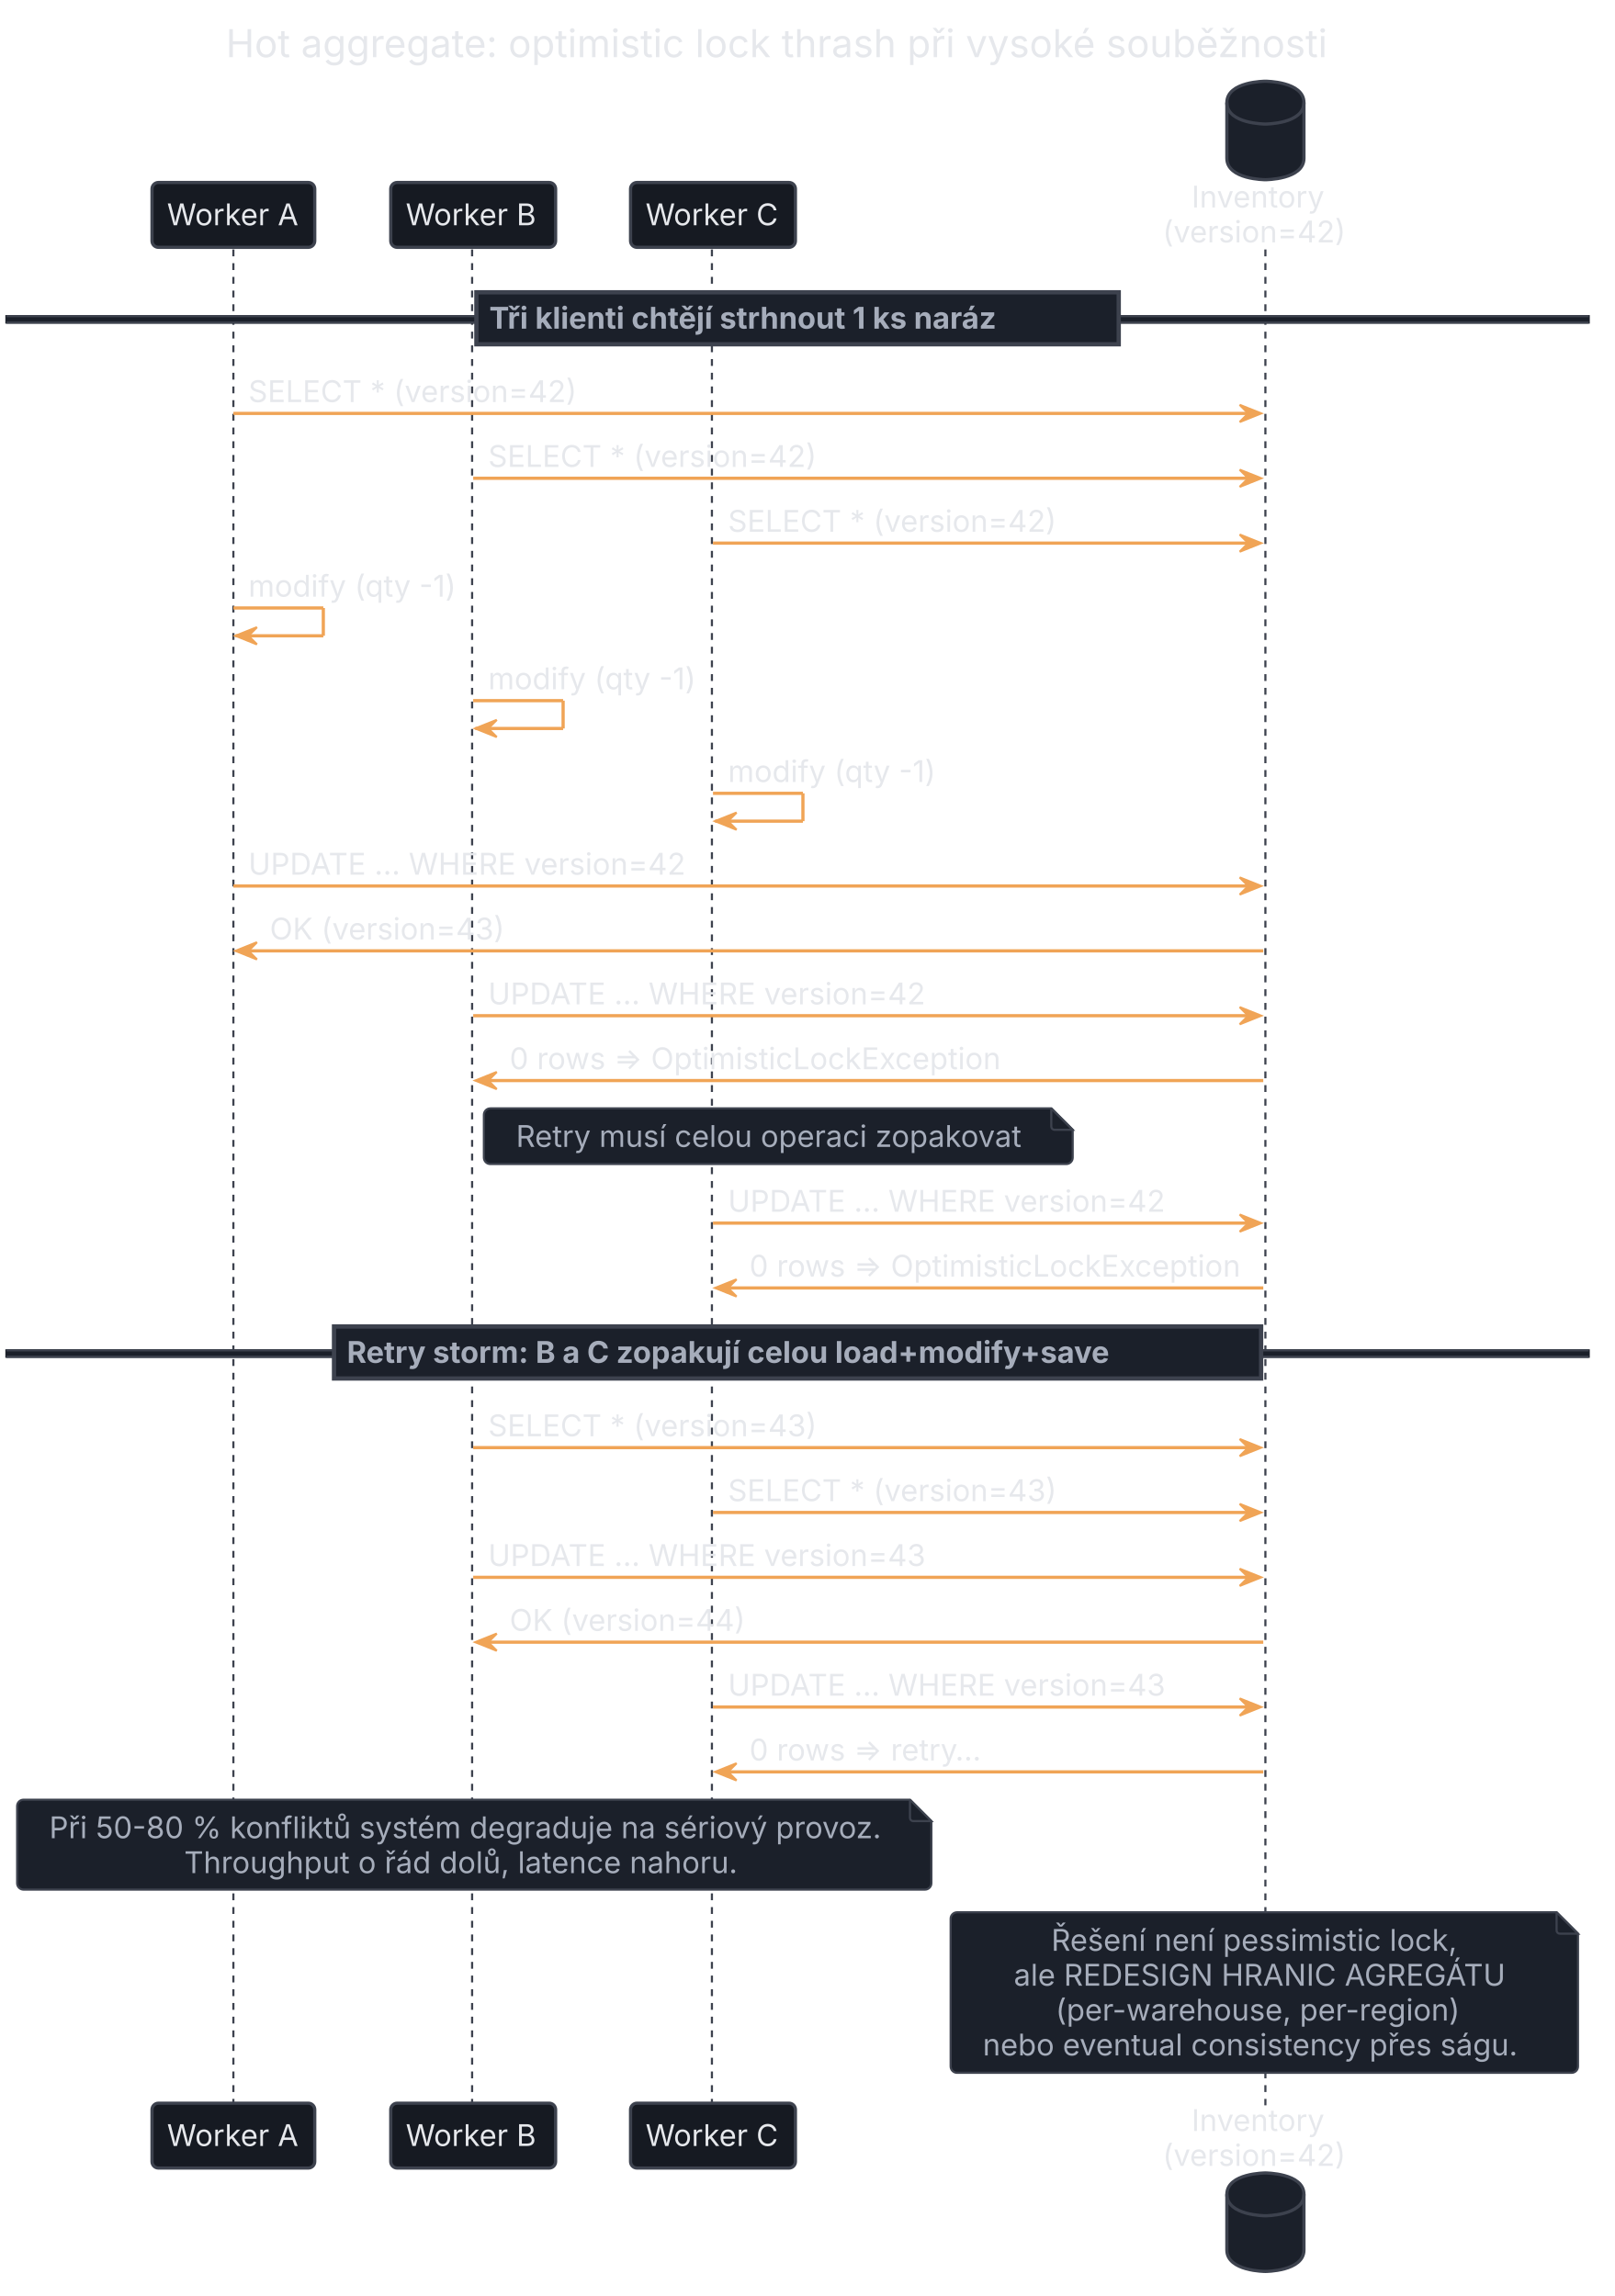
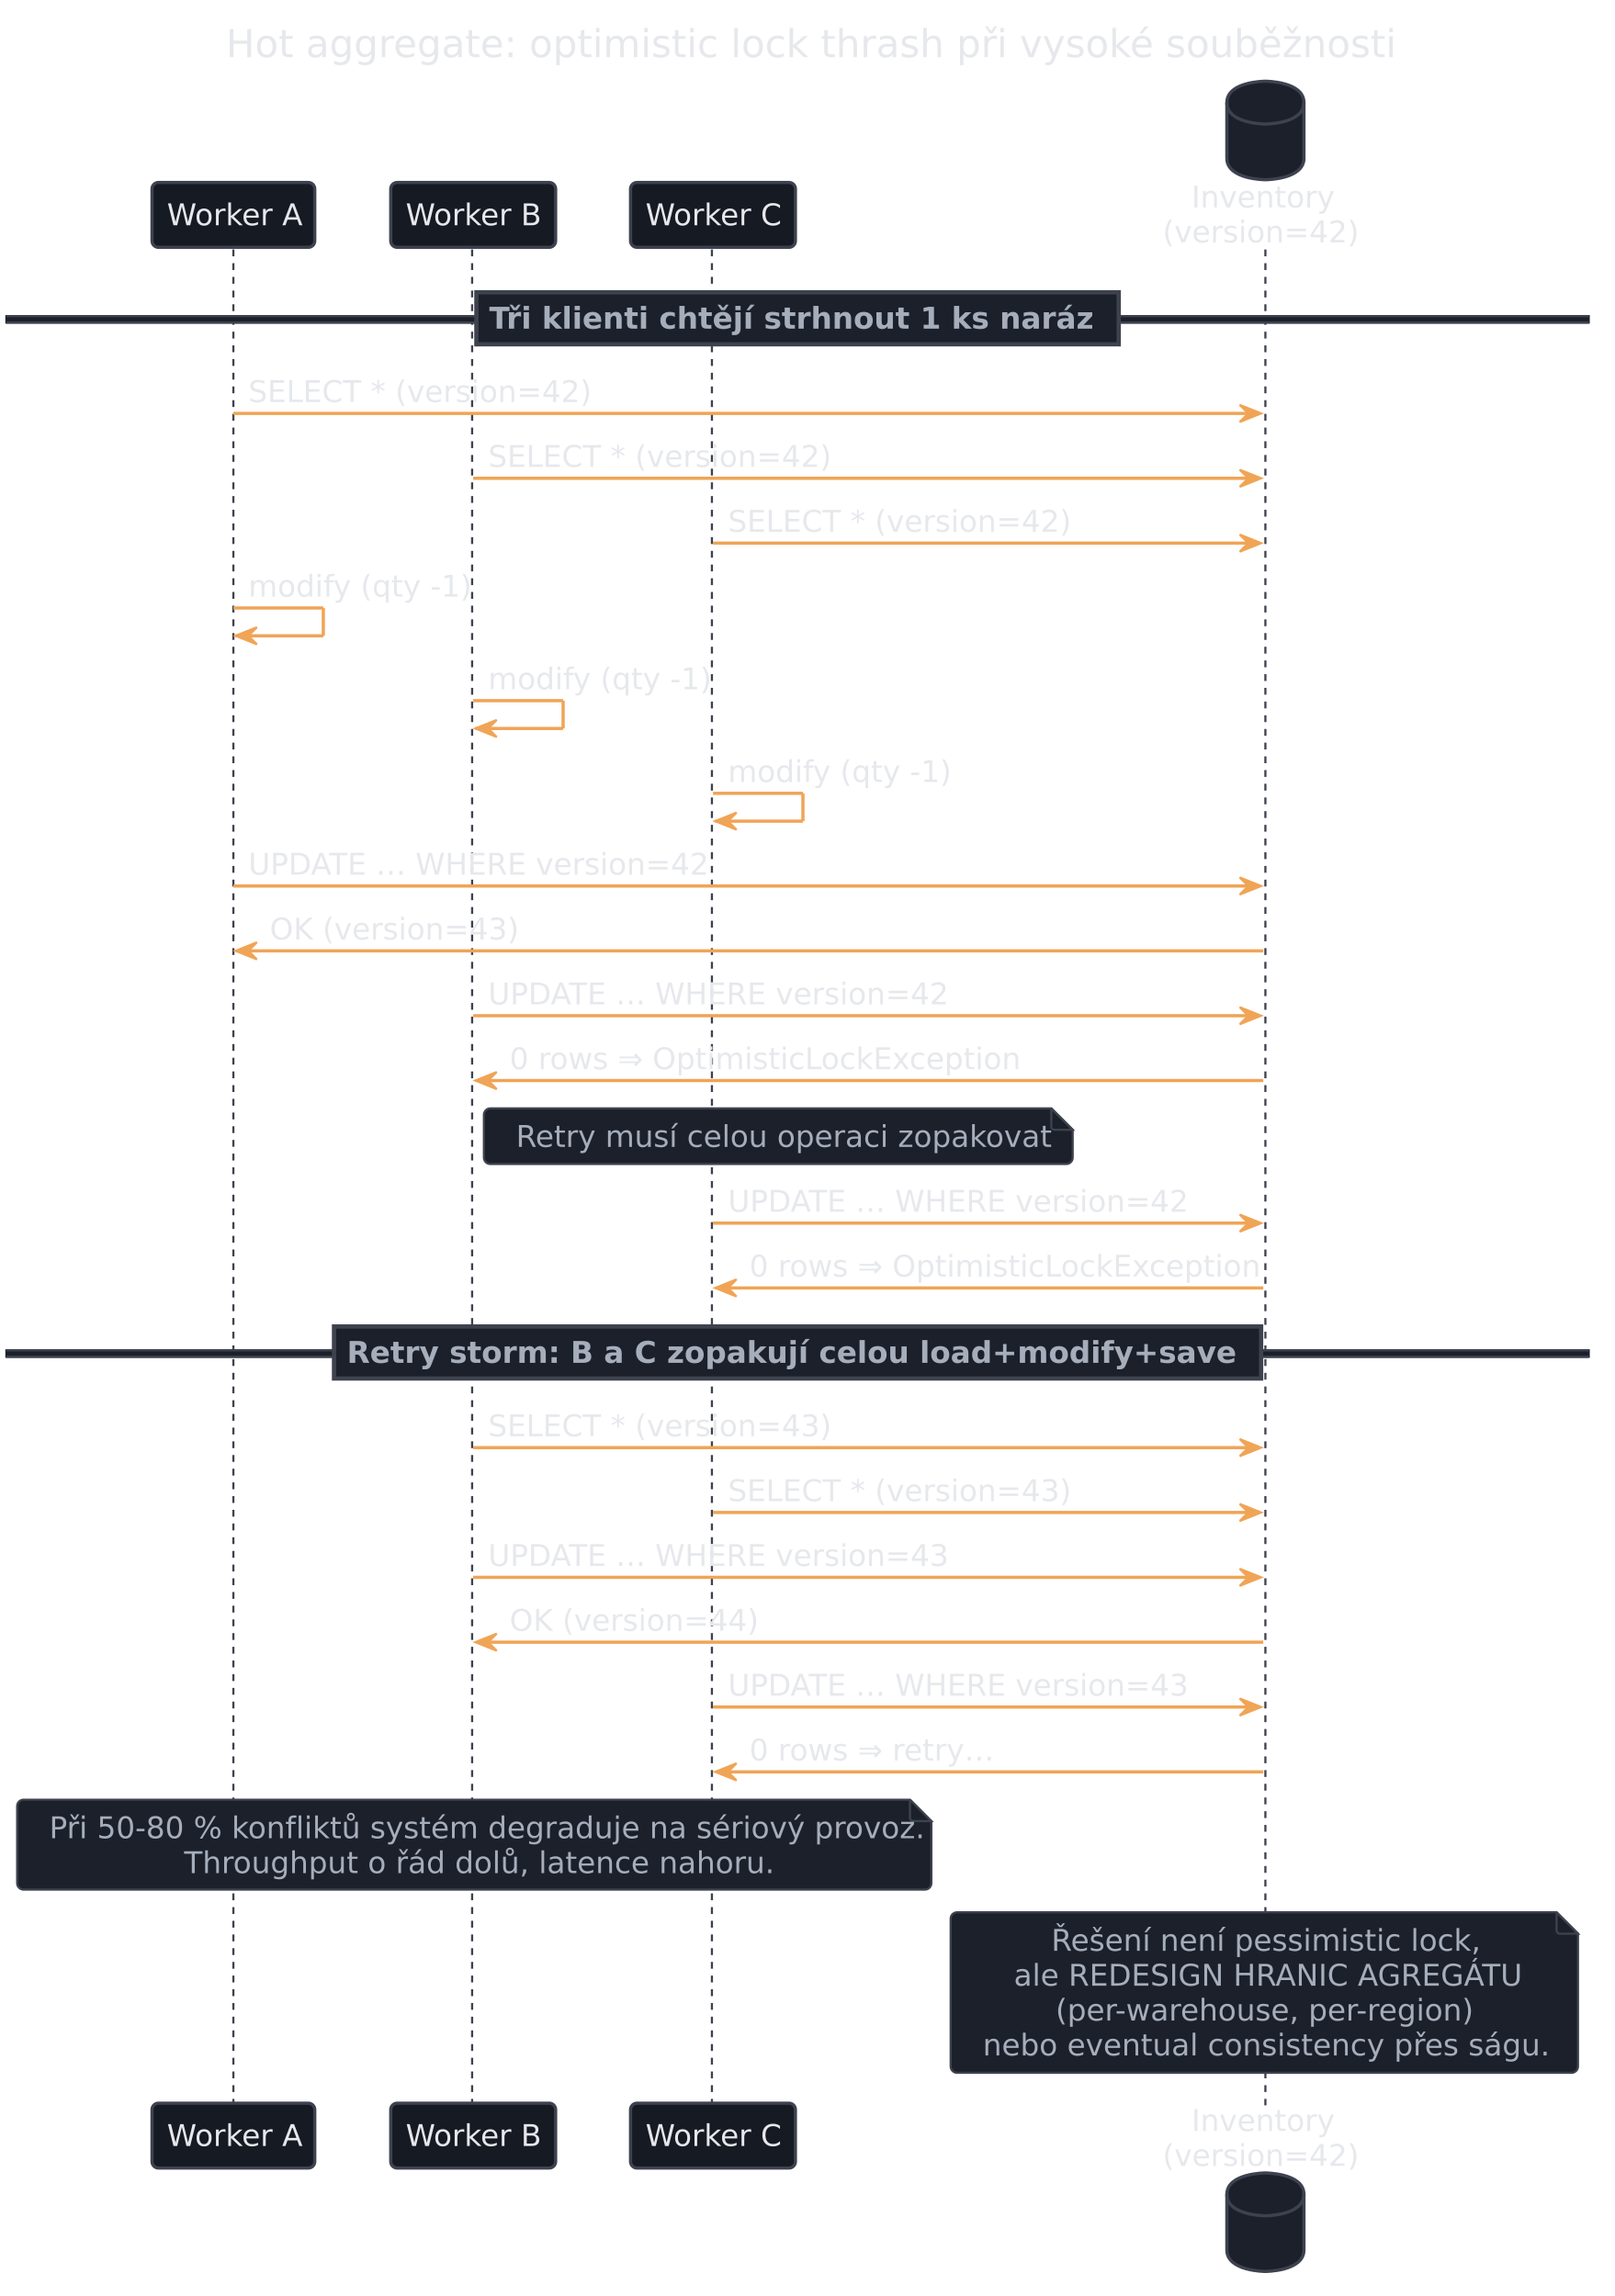
<svg xmlns="http://www.w3.org/2000/svg" contentScriptType="application/ecmascript" contentStyleType="text/css" height="1676.562px" preserveAspectRatio="none" style="width:1178px;height:1676px;background:#11141A;" version="1.1" viewBox="0 0 1178 1676" width="1178.125px" zoomAndPan="magnify">
  <defs />
  <g>
-     <text fill="#E6E8EC" font-family="Inter, ui-sans-serif, system-ui, -apple-system, sans-serif" font-size="28.125" lengthAdjust="spacingAndGlyphs" textLength="834.375" x="164.844" y="41.731">Hot aggregate: optimistic lock thrash při vysoké souběžnosti</text>
+     <text fill="#E6E8EC" font-family="DejaVu Sans" font-size="28.125" lengthAdjust="spacingAndGlyphs" textLength="834.375" x="164.844" y="41.731">Hot aggregate: optimistic lock thrash při vysoké souběžnosti</text>
    <line style="stroke: #3D424E; stroke-width: 1.562; stroke-dasharray: 5.0,5.0;" x1="170.312" x2="170.312" y1="182.105" y2="1536.816" />
    <line style="stroke: #3D424E; stroke-width: 1.562; stroke-dasharray: 5.0,5.0;" x1="344.531" x2="344.531" y1="182.105" y2="1536.816" />
    <line style="stroke: #3D424E; stroke-width: 1.562; stroke-dasharray: 5.0,5.0;" x1="519.531" x2="519.531" y1="182.105" y2="1536.816" />
    <line style="stroke: #3D424E; stroke-width: 1.562; stroke-dasharray: 5.0,5.0;" x1="923.438" x2="923.438" y1="182.105" y2="1536.816" />
    <rect fill="#161A22" height="47.339" rx="4.688" ry="4.688" style="stroke: #3D424E; stroke-width: 2.344;" width="118.75" x="110.938" y="133.203" />
-     <text fill="#E6E8EC" font-family="Inter, ui-sans-serif, system-ui, -apple-system, sans-serif" font-size="21.875" lengthAdjust="spacingAndGlyphs" textLength="96.875" x="121.875" y="164.446">Worker A</text>
+     <text fill="#E6E8EC" font-family="DejaVu Sans" font-size="21.875" lengthAdjust="spacingAndGlyphs" textLength="96.875" x="121.875" y="164.446">Worker A</text>
    <rect fill="#161A22" height="47.339" rx="4.688" ry="4.688" style="stroke: #3D424E; stroke-width: 2.344;" width="118.75" x="110.938" y="1535.254" />
-     <text fill="#E6E8EC" font-family="Inter, ui-sans-serif, system-ui, -apple-system, sans-serif" font-size="21.875" lengthAdjust="spacingAndGlyphs" textLength="96.875" x="121.875" y="1566.496">Worker A</text>
+     <text fill="#E6E8EC" font-family="DejaVu Sans" font-size="21.875" lengthAdjust="spacingAndGlyphs" textLength="96.875" x="121.875" y="1566.496">Worker A</text>
    <rect fill="#161A22" height="47.339" rx="4.688" ry="4.688" style="stroke: #3D424E; stroke-width: 2.344;" width="120.312" x="285.156" y="133.203" />
-     <text fill="#E6E8EC" font-family="Inter, ui-sans-serif, system-ui, -apple-system, sans-serif" font-size="21.875" lengthAdjust="spacingAndGlyphs" textLength="98.438" x="296.094" y="164.446">Worker B</text>
+     <text fill="#E6E8EC" font-family="DejaVu Sans" font-size="21.875" lengthAdjust="spacingAndGlyphs" textLength="98.438" x="296.094" y="164.446">Worker B</text>
    <rect fill="#161A22" height="47.339" rx="4.688" ry="4.688" style="stroke: #3D424E; stroke-width: 2.344;" width="120.312" x="285.156" y="1535.254" />
-     <text fill="#E6E8EC" font-family="Inter, ui-sans-serif, system-ui, -apple-system, sans-serif" font-size="21.875" lengthAdjust="spacingAndGlyphs" textLength="98.438" x="296.094" y="1566.496">Worker B</text>
+     <text fill="#E6E8EC" font-family="DejaVu Sans" font-size="21.875" lengthAdjust="spacingAndGlyphs" textLength="98.438" x="296.094" y="1566.496">Worker B</text>
    <rect fill="#161A22" height="47.339" rx="4.688" ry="4.688" style="stroke: #3D424E; stroke-width: 2.344;" width="120.312" x="460.156" y="133.203" />
-     <text fill="#E6E8EC" font-family="Inter, ui-sans-serif, system-ui, -apple-system, sans-serif" font-size="21.875" lengthAdjust="spacingAndGlyphs" textLength="98.438" x="471.094" y="164.446">Worker C</text>
+     <text fill="#E6E8EC" font-family="DejaVu Sans" font-size="21.875" lengthAdjust="spacingAndGlyphs" textLength="98.438" x="471.094" y="164.446">Worker C</text>
    <rect fill="#161A22" height="47.339" rx="4.688" ry="4.688" style="stroke: #3D424E; stroke-width: 2.344;" width="120.312" x="460.156" y="1535.254" />
-     <text fill="#E6E8EC" font-family="Inter, ui-sans-serif, system-ui, -apple-system, sans-serif" font-size="21.875" lengthAdjust="spacingAndGlyphs" textLength="98.438" x="471.094" y="1566.496">Worker C</text>
-     <text fill="#E6E8EC" font-family="Inter, ui-sans-serif, system-ui, -apple-system, sans-serif" font-size="21.875" lengthAdjust="spacingAndGlyphs" textLength="98.438" x="869.531" y="151.482">Inventory</text>
-     <text fill="#E6E8EC" font-family="Inter, ui-sans-serif, system-ui, -apple-system, sans-serif" font-size="21.875" lengthAdjust="spacingAndGlyphs" textLength="140.625" x="848.438" y="176.946">(version=42)</text>
+     <text fill="#E6E8EC" font-family="DejaVu Sans" font-size="21.875" lengthAdjust="spacingAndGlyphs" textLength="98.438" x="471.094" y="1566.496">Worker C</text>
+     <text fill="#E6E8EC" font-family="DejaVu Sans" font-size="21.875" lengthAdjust="spacingAndGlyphs" textLength="98.438" x="869.531" y="151.482">Inventory</text>
+     <text fill="#E6E8EC" font-family="DejaVu Sans" font-size="21.875" lengthAdjust="spacingAndGlyphs" textLength="140.625" x="848.438" y="176.946">(version=42)</text>
    <path d="M895.312,74.927 C895.312,59.302 923.438,59.302 923.438,59.302 C923.438,59.302 951.562,59.302 951.562,74.927 L951.562,115.552 C951.562,131.177 923.438,131.177 923.438,131.177 C923.438,131.177 895.312,131.177 895.312,115.552 L895.312,74.927 " fill="#1B202A" style="stroke: #3D424E; stroke-width: 2.344;" />
    <path d="M895.312,74.927 C895.312,90.552 923.438,90.552 923.438,90.552 C923.438,90.552 951.562,90.552 951.562,74.927 " fill="none" style="stroke: #3D424E; stroke-width: 2.344;" />
-     <text fill="#E6E8EC" font-family="Inter, ui-sans-serif, system-ui, -apple-system, sans-serif" font-size="21.875" lengthAdjust="spacingAndGlyphs" textLength="98.438" x="869.531" y="1555.559">Inventory</text>
-     <text fill="#E6E8EC" font-family="Inter, ui-sans-serif, system-ui, -apple-system, sans-serif" font-size="21.875" lengthAdjust="spacingAndGlyphs" textLength="140.625" x="848.438" y="1581.023">(version=42)</text>
+     <text fill="#E6E8EC" font-family="DejaVu Sans" font-size="21.875" lengthAdjust="spacingAndGlyphs" textLength="98.438" x="869.531" y="1555.559">Inventory</text>
+     <text fill="#E6E8EC" font-family="DejaVu Sans" font-size="21.875" lengthAdjust="spacingAndGlyphs" textLength="140.625" x="848.438" y="1581.023">(version=42)</text>
    <path d="M895.312,1601.807 C895.312,1586.182 923.438,1586.182 923.438,1586.182 C923.438,1586.182 951.562,1586.182 951.562,1601.807 L951.562,1642.432 C951.562,1658.057 923.438,1658.057 923.438,1658.057 C923.438,1658.057 895.312,1658.057 895.312,1642.432 L895.312,1601.807 " fill="#1B202A" style="stroke: #3D424E; stroke-width: 2.344;" />
    <path d="M895.312,1601.807 C895.312,1617.432 923.438,1617.432 923.438,1617.432 C923.438,1617.432 951.562,1617.432 951.562,1601.807 " fill="none" style="stroke: #3D424E; stroke-width: 2.344;" />
    <rect fill="#1B202A" height="4.688" style="stroke: #1B202A; stroke-width: 1.562;" width="1154.688" x="4.688" y="230.774" />
    <line style="stroke: #3D424E; stroke-width: 1.562;" x1="4.688" x2="1159.375" y1="230.774" y2="230.774" />
    <line style="stroke: #3D424E; stroke-width: 1.562;" x1="4.688" x2="1159.375" y1="235.461" y2="235.461" />
    <rect fill="#1B202A" height="37.964" style="stroke: #3D424E; stroke-width: 3.125;" width="468.75" x="347.656" y="213.355" />
-     <text fill="#A6ADBB" font-family="Inter, ui-sans-serif, system-ui, -apple-system, sans-serif" font-size="21.875" font-weight="bold" lengthAdjust="spacingAndGlyphs" textLength="439.062" x="357.031" y="239.909">Tři klienti chtějí strhnout 1 ks naráz</text>
+     <text fill="#A6ADBB" font-family="DejaVu Sans" font-size="21.875" font-weight="bold" lengthAdjust="spacingAndGlyphs" textLength="439.062" x="357.031" y="239.909">Tři klienti chtějí strhnout 1 ks naráz</text>
    <polygon fill="#F0A456" points="904.688,295.532,920.312,301.782,904.688,308.032,910.938,301.782" style="stroke: #F0A456; stroke-width: 1.562;" />
    <line style="stroke: #F0A456; stroke-width: 2.344;" x1="170.312" x2="914.062" y1="301.782" y2="301.782" />
-     <text fill="#E6E8EC" font-family="Inter, ui-sans-serif, system-ui, -apple-system, sans-serif" font-size="21.875" lengthAdjust="spacingAndGlyphs" textLength="246.875" x="181.25" y="293.498">SELECT * (version=42)</text>
+     <text fill="#E6E8EC" font-family="DejaVu Sans" font-size="21.875" lengthAdjust="spacingAndGlyphs" textLength="246.875" x="181.25" y="293.498">SELECT * (version=42)</text>
    <polygon fill="#F0A456" points="904.688,342.871,920.312,349.121,904.688,355.371,910.938,349.121" style="stroke: #F0A456; stroke-width: 1.562;" />
    <line style="stroke: #F0A456; stroke-width: 2.344;" x1="345.312" x2="914.062" y1="349.121" y2="349.121" />
-     <text fill="#E6E8EC" font-family="Inter, ui-sans-serif, system-ui, -apple-system, sans-serif" font-size="21.875" lengthAdjust="spacingAndGlyphs" textLength="246.875" x="356.25" y="340.837">SELECT * (version=42)</text>
+     <text fill="#E6E8EC" font-family="DejaVu Sans" font-size="21.875" lengthAdjust="spacingAndGlyphs" textLength="246.875" x="356.25" y="340.837">SELECT * (version=42)</text>
    <polygon fill="#F0A456" points="904.688,390.21,920.312,396.46,904.688,402.71,910.938,396.46" style="stroke: #F0A456; stroke-width: 1.562;" />
    <line style="stroke: #F0A456; stroke-width: 2.344;" x1="520.312" x2="914.062" y1="396.46" y2="396.46" />
-     <text fill="#E6E8EC" font-family="Inter, ui-sans-serif, system-ui, -apple-system, sans-serif" font-size="21.875" lengthAdjust="spacingAndGlyphs" textLength="246.875" x="531.25" y="388.176">SELECT * (version=42)</text>
+     <text fill="#E6E8EC" font-family="DejaVu Sans" font-size="21.875" lengthAdjust="spacingAndGlyphs" textLength="246.875" x="531.25" y="388.176">SELECT * (version=42)</text>
    <line style="stroke: #F0A456; stroke-width: 2.344;" x1="170.312" x2="235.938" y1="443.799" y2="443.799" />
    <line style="stroke: #F0A456; stroke-width: 2.344;" x1="235.938" x2="235.938" y1="443.799" y2="464.111" />
    <line style="stroke: #F0A456; stroke-width: 2.344;" x1="171.875" x2="235.938" y1="464.111" y2="464.111" />
    <polygon fill="#F0A456" points="187.5,457.861,171.875,464.111,187.5,470.361,181.25,464.111" style="stroke: #F0A456; stroke-width: 1.562;" />
-     <text fill="#E6E8EC" font-family="Inter, ui-sans-serif, system-ui, -apple-system, sans-serif" font-size="21.875" lengthAdjust="spacingAndGlyphs" textLength="153.125" x="181.25" y="435.515">modify (qty -1)</text>
+     <text fill="#E6E8EC" font-family="DejaVu Sans" font-size="21.875" lengthAdjust="spacingAndGlyphs" textLength="153.125" x="181.25" y="435.515">modify (qty -1)</text>
    <line style="stroke: #F0A456; stroke-width: 2.344;" x1="345.312" x2="410.938" y1="511.45" y2="511.45" />
    <line style="stroke: #F0A456; stroke-width: 2.344;" x1="410.938" x2="410.938" y1="511.45" y2="531.763" />
    <line style="stroke: #F0A456; stroke-width: 2.344;" x1="346.875" x2="410.938" y1="531.763" y2="531.763" />
    <polygon fill="#F0A456" points="362.5,525.513,346.875,531.763,362.5,538.013,356.25,531.763" style="stroke: #F0A456; stroke-width: 1.562;" />
-     <text fill="#E6E8EC" font-family="Inter, ui-sans-serif, system-ui, -apple-system, sans-serif" font-size="21.875" lengthAdjust="spacingAndGlyphs" textLength="153.125" x="356.25" y="503.166">modify (qty -1)</text>
+     <text fill="#E6E8EC" font-family="DejaVu Sans" font-size="21.875" lengthAdjust="spacingAndGlyphs" textLength="153.125" x="356.25" y="503.166">modify (qty -1)</text>
    <line style="stroke: #F0A456; stroke-width: 2.344;" x1="520.312" x2="585.938" y1="579.102" y2="579.102" />
    <line style="stroke: #F0A456; stroke-width: 2.344;" x1="585.938" x2="585.938" y1="579.102" y2="599.414" />
    <line style="stroke: #F0A456; stroke-width: 2.344;" x1="521.875" x2="585.938" y1="599.414" y2="599.414" />
    <polygon fill="#F0A456" points="537.5,593.164,521.875,599.414,537.5,605.664,531.25,599.414" style="stroke: #F0A456; stroke-width: 1.562;" />
-     <text fill="#E6E8EC" font-family="Inter, ui-sans-serif, system-ui, -apple-system, sans-serif" font-size="21.875" lengthAdjust="spacingAndGlyphs" textLength="153.125" x="531.25" y="570.818">modify (qty -1)</text>
+     <text fill="#E6E8EC" font-family="DejaVu Sans" font-size="21.875" lengthAdjust="spacingAndGlyphs" textLength="153.125" x="531.25" y="570.818">modify (qty -1)</text>
    <polygon fill="#F0A456" points="904.688,640.503,920.312,646.753,904.688,653.003,910.938,646.753" style="stroke: #F0A456; stroke-width: 1.562;" />
    <line style="stroke: #F0A456; stroke-width: 2.344;" x1="170.312" x2="914.062" y1="646.753" y2="646.753" />
-     <text fill="#E6E8EC" font-family="Inter, ui-sans-serif, system-ui, -apple-system, sans-serif" font-size="21.875" lengthAdjust="spacingAndGlyphs" textLength="334.375" x="181.25" y="638.469">UPDATE … WHERE version=42</text>
+     <text fill="#E6E8EC" font-family="DejaVu Sans" font-size="21.875" lengthAdjust="spacingAndGlyphs" textLength="334.375" x="181.25" y="638.469">UPDATE … WHERE version=42</text>
    <polygon fill="#F0A456" points="187.5,687.842,171.875,694.092,187.5,700.342,181.25,694.092" style="stroke: #F0A456; stroke-width: 1.562;" />
    <line style="stroke: #F0A456; stroke-width: 2.344;" x1="178.125" x2="921.875" y1="694.092" y2="694.092" />
-     <text fill="#E6E8EC" font-family="Inter, ui-sans-serif, system-ui, -apple-system, sans-serif" font-size="21.875" lengthAdjust="spacingAndGlyphs" textLength="178.125" x="196.875" y="685.808">OK (version=43)</text>
+     <text fill="#E6E8EC" font-family="DejaVu Sans" font-size="21.875" lengthAdjust="spacingAndGlyphs" textLength="178.125" x="196.875" y="685.808">OK (version=43)</text>
    <polygon fill="#F0A456" points="904.688,735.181,920.312,741.431,904.688,747.681,910.938,741.431" style="stroke: #F0A456; stroke-width: 1.562;" />
    <line style="stroke: #F0A456; stroke-width: 2.344;" x1="345.312" x2="914.062" y1="741.431" y2="741.431" />
-     <text fill="#E6E8EC" font-family="Inter, ui-sans-serif, system-ui, -apple-system, sans-serif" font-size="21.875" lengthAdjust="spacingAndGlyphs" textLength="334.375" x="356.25" y="733.147">UPDATE … WHERE version=42</text>
+     <text fill="#E6E8EC" font-family="DejaVu Sans" font-size="21.875" lengthAdjust="spacingAndGlyphs" textLength="334.375" x="356.25" y="733.147">UPDATE … WHERE version=42</text>
    <polygon fill="#F0A456" points="362.5,782.519,346.875,788.769,362.5,795.019,356.25,788.769" style="stroke: #F0A456; stroke-width: 1.562;" />
    <line style="stroke: #F0A456; stroke-width: 2.344;" x1="353.125" x2="921.875" y1="788.769" y2="788.769" />
-     <text fill="#E6E8EC" font-family="Inter, ui-sans-serif, system-ui, -apple-system, sans-serif" font-size="21.875" lengthAdjust="spacingAndGlyphs" textLength="365.625" x="371.875" y="780.486">0 rows ⇒ OptimisticLockException</text>
+     <text fill="#E6E8EC" font-family="DejaVu Sans" font-size="21.875" lengthAdjust="spacingAndGlyphs" textLength="365.625" x="371.875" y="780.486">0 rows ⇒ OptimisticLockException</text>
    <path d="M353.125,813.769 L353.125,845.019 A4.688,4.688 0 0 0 357.812,849.707 L778.125,849.707 A4.688,4.688 0 0 0 782.812,845.019 L782.812,824.707 L767.188,809.082 L357.812,809.082 A4.688,4.688 0 0 0 353.125,813.769 " fill="#1B202A" style="stroke: #3D424E; stroke-width: 1.562;" />
    <path d="M767.188,809.082 L767.188,822.363 A2.344,2.344 0 0 0 769.531,824.707 L782.812,824.707 L767.188,809.082 " fill="#1B202A" style="stroke: #3D424E; stroke-width: 1.562;" />
-     <text fill="#A6ADBB" font-family="Inter, ui-sans-serif, system-ui, -apple-system, sans-serif" font-size="21.875" lengthAdjust="spacingAndGlyphs" textLength="382.812" x="376.562" y="837.199">Retry musí celou operaci zopakovat</text>
+     <text fill="#A6ADBB" font-family="DejaVu Sans" font-size="21.875" lengthAdjust="spacingAndGlyphs" textLength="382.812" x="376.562" y="837.199">Retry musí celou operaci zopakovat</text>
    <polygon fill="#F0A456" points="904.688,886.572,920.312,892.822,904.688,899.072,910.938,892.822" style="stroke: #F0A456; stroke-width: 1.562;" />
    <line style="stroke: #F0A456; stroke-width: 2.344;" x1="520.312" x2="914.062" y1="892.822" y2="892.822" />
-     <text fill="#E6E8EC" font-family="Inter, ui-sans-serif, system-ui, -apple-system, sans-serif" font-size="21.875" lengthAdjust="spacingAndGlyphs" textLength="334.375" x="531.25" y="884.538">UPDATE … WHERE version=42</text>
+     <text fill="#E6E8EC" font-family="DejaVu Sans" font-size="21.875" lengthAdjust="spacingAndGlyphs" textLength="334.375" x="531.25" y="884.538">UPDATE … WHERE version=42</text>
    <polygon fill="#F0A456" points="537.5,933.911,521.875,940.161,537.5,946.411,531.25,940.161" style="stroke: #F0A456; stroke-width: 1.562;" />
    <line style="stroke: #F0A456; stroke-width: 2.344;" x1="528.125" x2="921.875" y1="940.161" y2="940.161" />
-     <text fill="#E6E8EC" font-family="Inter, ui-sans-serif, system-ui, -apple-system, sans-serif" font-size="21.875" lengthAdjust="spacingAndGlyphs" textLength="365.625" x="546.875" y="931.877">0 rows ⇒ OptimisticLockException</text>
+     <text fill="#E6E8EC" font-family="DejaVu Sans" font-size="21.875" lengthAdjust="spacingAndGlyphs" textLength="365.625" x="546.875" y="931.877">0 rows ⇒ OptimisticLockException</text>
    <rect fill="#1B202A" height="4.688" style="stroke: #1B202A; stroke-width: 1.562;" width="1154.688" x="4.688" y="985.706" />
    <line style="stroke: #3D424E; stroke-width: 1.562;" x1="4.688" x2="1159.375" y1="985.706" y2="985.706" />
    <line style="stroke: #3D424E; stroke-width: 1.562;" x1="4.688" x2="1159.375" y1="990.393" y2="990.393" />
    <rect fill="#1B202A" height="37.964" style="stroke: #3D424E; stroke-width: 3.125;" width="676.562" x="243.75" y="968.286" />
-     <text fill="#A6ADBB" font-family="Inter, ui-sans-serif, system-ui, -apple-system, sans-serif" font-size="21.875" font-weight="bold" lengthAdjust="spacingAndGlyphs" textLength="646.875" x="253.125" y="994.841">Retry storm: B a C zopakují celou load+modify+save</text>
+     <text fill="#A6ADBB" font-family="DejaVu Sans" font-size="21.875" font-weight="bold" lengthAdjust="spacingAndGlyphs" textLength="646.875" x="253.125" y="994.841">Retry storm: B a C zopakují celou load+modify+save</text>
    <polygon fill="#F0A456" points="904.688,1050.464,920.312,1056.714,904.688,1062.964,910.938,1056.714" style="stroke: #F0A456; stroke-width: 1.562;" />
    <line style="stroke: #F0A456; stroke-width: 2.344;" x1="345.312" x2="914.062" y1="1056.714" y2="1056.714" />
-     <text fill="#E6E8EC" font-family="Inter, ui-sans-serif, system-ui, -apple-system, sans-serif" font-size="21.875" lengthAdjust="spacingAndGlyphs" textLength="246.875" x="356.25" y="1048.43">SELECT * (version=43)</text>
+     <text fill="#E6E8EC" font-family="DejaVu Sans" font-size="21.875" lengthAdjust="spacingAndGlyphs" textLength="246.875" x="356.25" y="1048.43">SELECT * (version=43)</text>
    <polygon fill="#F0A456" points="904.688,1097.803,920.312,1104.053,904.688,1110.303,910.938,1104.053" style="stroke: #F0A456; stroke-width: 1.562;" />
    <line style="stroke: #F0A456; stroke-width: 2.344;" x1="520.312" x2="914.062" y1="1104.053" y2="1104.053" />
-     <text fill="#E6E8EC" font-family="Inter, ui-sans-serif, system-ui, -apple-system, sans-serif" font-size="21.875" lengthAdjust="spacingAndGlyphs" textLength="246.875" x="531.25" y="1095.769">SELECT * (version=43)</text>
+     <text fill="#E6E8EC" font-family="DejaVu Sans" font-size="21.875" lengthAdjust="spacingAndGlyphs" textLength="246.875" x="531.25" y="1095.769">SELECT * (version=43)</text>
    <polygon fill="#F0A456" points="904.688,1145.142,920.312,1151.392,904.688,1157.642,910.938,1151.392" style="stroke: #F0A456; stroke-width: 1.562;" />
    <line style="stroke: #F0A456; stroke-width: 2.344;" x1="345.312" x2="914.062" y1="1151.392" y2="1151.392" />
-     <text fill="#E6E8EC" font-family="Inter, ui-sans-serif, system-ui, -apple-system, sans-serif" font-size="21.875" lengthAdjust="spacingAndGlyphs" textLength="334.375" x="356.25" y="1143.108">UPDATE … WHERE version=43</text>
+     <text fill="#E6E8EC" font-family="DejaVu Sans" font-size="21.875" lengthAdjust="spacingAndGlyphs" textLength="334.375" x="356.25" y="1143.108">UPDATE … WHERE version=43</text>
    <polygon fill="#F0A456" points="362.5,1192.48,346.875,1198.73,362.5,1204.98,356.25,1198.73" style="stroke: #F0A456; stroke-width: 1.562;" />
    <line style="stroke: #F0A456; stroke-width: 2.344;" x1="353.125" x2="921.875" y1="1198.73" y2="1198.73" />
-     <text fill="#E6E8EC" font-family="Inter, ui-sans-serif, system-ui, -apple-system, sans-serif" font-size="21.875" lengthAdjust="spacingAndGlyphs" textLength="178.125" x="371.875" y="1190.447">OK (version=44)</text>
+     <text fill="#E6E8EC" font-family="DejaVu Sans" font-size="21.875" lengthAdjust="spacingAndGlyphs" textLength="178.125" x="371.875" y="1190.447">OK (version=44)</text>
    <polygon fill="#F0A456" points="904.688,1239.819,920.312,1246.069,904.688,1252.319,910.938,1246.069" style="stroke: #F0A456; stroke-width: 1.562;" />
    <line style="stroke: #F0A456; stroke-width: 2.344;" x1="520.312" x2="914.062" y1="1246.069" y2="1246.069" />
-     <text fill="#E6E8EC" font-family="Inter, ui-sans-serif, system-ui, -apple-system, sans-serif" font-size="21.875" lengthAdjust="spacingAndGlyphs" textLength="334.375" x="531.25" y="1237.785">UPDATE … WHERE version=43</text>
+     <text fill="#E6E8EC" font-family="DejaVu Sans" font-size="21.875" lengthAdjust="spacingAndGlyphs" textLength="334.375" x="531.25" y="1237.785">UPDATE … WHERE version=43</text>
    <polygon fill="#F0A456" points="537.5,1287.158,521.875,1293.408,537.5,1299.658,531.25,1293.408" style="stroke: #F0A456; stroke-width: 1.562;" />
    <line style="stroke: #F0A456; stroke-width: 2.344;" x1="528.125" x2="921.875" y1="1293.408" y2="1293.408" />
-     <text fill="#E6E8EC" font-family="Inter, ui-sans-serif, system-ui, -apple-system, sans-serif" font-size="21.875" lengthAdjust="spacingAndGlyphs" textLength="173.438" x="546.875" y="1285.124">0 rows ⇒ retry…</text>
+     <text fill="#E6E8EC" font-family="DejaVu Sans" font-size="21.875" lengthAdjust="spacingAndGlyphs" textLength="173.438" x="546.875" y="1285.124">0 rows ⇒ retry…</text>
    <path d="M12.5,1318.408 L12.5,1374.658 A4.688,4.688 0 0 0 17.188,1379.346 L675,1379.346 A4.688,4.688 0 0 0 679.688,1374.658 L679.688,1329.346 L664.062,1313.721 L17.188,1313.721 A4.688,4.688 0 0 0 12.5,1318.408 " fill="#1B202A" style="stroke: #3D424E; stroke-width: 1.562;" />
    <path d="M664.062,1313.721 L664.062,1327.002 A2.344,2.344 0 0 0 666.406,1329.346 L679.688,1329.346 L664.062,1313.721 " fill="#1B202A" style="stroke: #3D424E; stroke-width: 1.562;" />
-     <text fill="#A6ADBB" font-family="Inter, ui-sans-serif, system-ui, -apple-system, sans-serif" font-size="21.875" lengthAdjust="spacingAndGlyphs" textLength="620.312" x="35.938" y="1341.838">Při 50-80 % konfliktů systém degraduje na sériový provoz.</text>
-     <text fill="#A6ADBB" font-family="Inter, ui-sans-serif, system-ui, -apple-system, sans-serif" font-size="21.875" lengthAdjust="spacingAndGlyphs" textLength="423.438" x="134.375" y="1367.302">Throughput o řád dolů, latence nahoru.</text>
+     <text fill="#A6ADBB" font-family="DejaVu Sans" font-size="21.875" lengthAdjust="spacingAndGlyphs" textLength="620.312" x="35.938" y="1341.838">Při 50-80 % konfliktů systém degraduje na sériový provoz.</text>
+     <text fill="#A6ADBB" font-family="DejaVu Sans" font-size="21.875" lengthAdjust="spacingAndGlyphs" textLength="423.438" x="134.375" y="1367.302">Throughput o řád dolů, latence nahoru.</text>
    <path d="M693.75,1400.586 L693.75,1508.398 A4.688,4.688 0 0 0 698.438,1513.086 L1146.875,1513.086 A4.688,4.688 0 0 0 1151.562,1508.398 L1151.562,1411.523 L1135.938,1395.898 L698.438,1395.898 A4.688,4.688 0 0 0 693.75,1400.586 " fill="#1B202A" style="stroke: #3D424E; stroke-width: 1.562;" />
    <path d="M1135.938,1395.898 L1135.938,1409.18 A2.344,2.344 0 0 0 1138.281,1411.523 L1151.562,1411.523 L1135.938,1395.898 " fill="#1B202A" style="stroke: #3D424E; stroke-width: 1.562;" />
-     <text fill="#A6ADBB" font-family="Inter, ui-sans-serif, system-ui, -apple-system, sans-serif" font-size="21.875" lengthAdjust="spacingAndGlyphs" textLength="310.938" x="767.188" y="1424.016">Řešení není pessimistic lock,</text>
-     <text fill="#A6ADBB" font-family="Inter, ui-sans-serif, system-ui, -apple-system, sans-serif" font-size="21.875" lengthAdjust="spacingAndGlyphs" textLength="365.625" x="739.844" y="1449.48">ale REDESIGN HRANIC AGREGÁTU</text>
-     <text fill="#A6ADBB" font-family="Inter, ui-sans-serif, system-ui, -apple-system, sans-serif" font-size="21.875" lengthAdjust="spacingAndGlyphs" textLength="304.688" x="770.312" y="1474.944">(per-warehouse, per-region)</text>
-     <text fill="#A6ADBB" font-family="Inter, ui-sans-serif, system-ui, -apple-system, sans-serif" font-size="21.875" lengthAdjust="spacingAndGlyphs" textLength="410.938" x="717.188" y="1500.407">nebo eventual consistency přes ságu.</text>
+     <text fill="#A6ADBB" font-family="DejaVu Sans" font-size="21.875" lengthAdjust="spacingAndGlyphs" textLength="310.938" x="767.188" y="1424.016">Řešení není pessimistic lock,</text>
+     <text fill="#A6ADBB" font-family="DejaVu Sans" font-size="21.875" lengthAdjust="spacingAndGlyphs" textLength="365.625" x="739.844" y="1449.48">ale REDESIGN HRANIC AGREGÁTU</text>
+     <text fill="#A6ADBB" font-family="DejaVu Sans" font-size="21.875" lengthAdjust="spacingAndGlyphs" textLength="304.688" x="770.312" y="1474.944">(per-warehouse, per-region)</text>
+     <text fill="#A6ADBB" font-family="DejaVu Sans" font-size="21.875" lengthAdjust="spacingAndGlyphs" textLength="410.938" x="717.188" y="1500.407">nebo eventual consistency přes ságu.</text>
  </g>
</svg>
